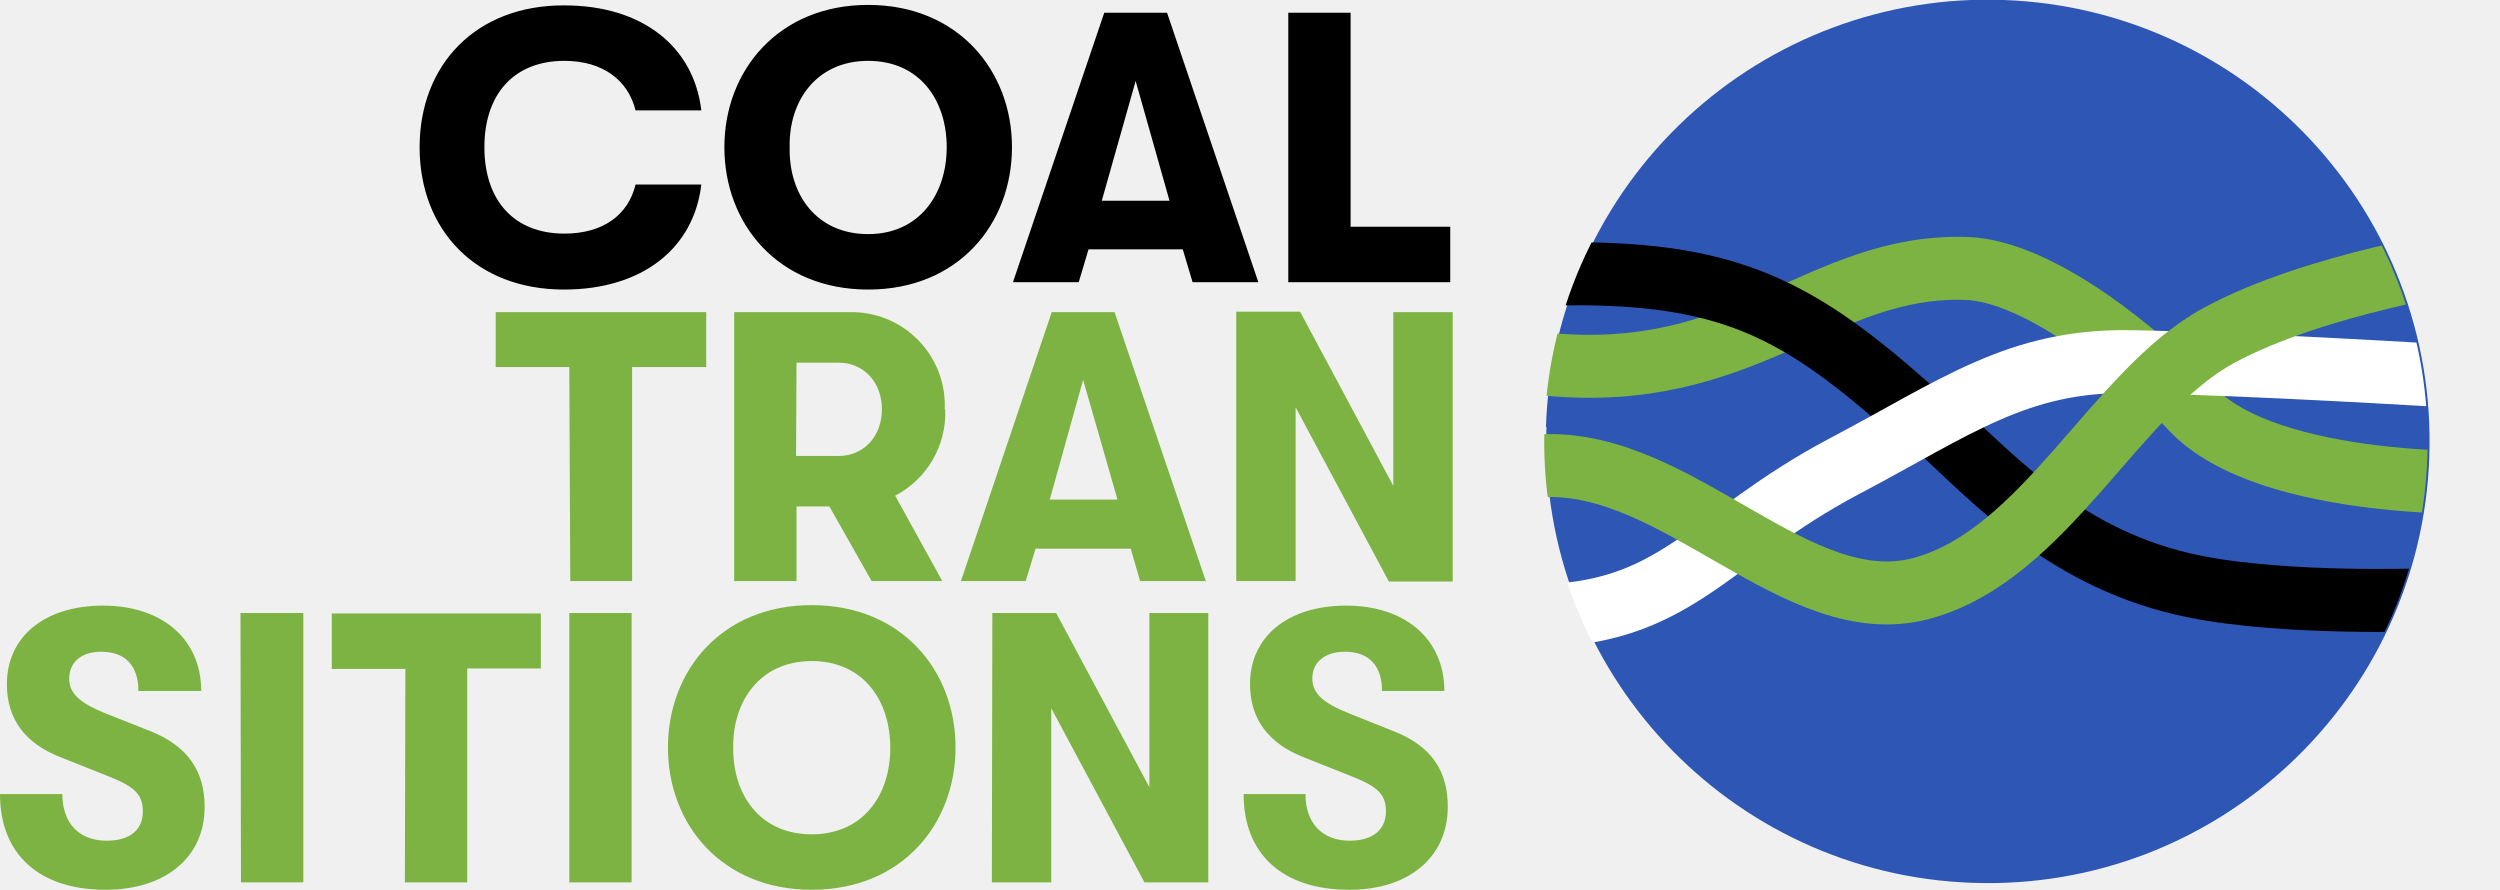
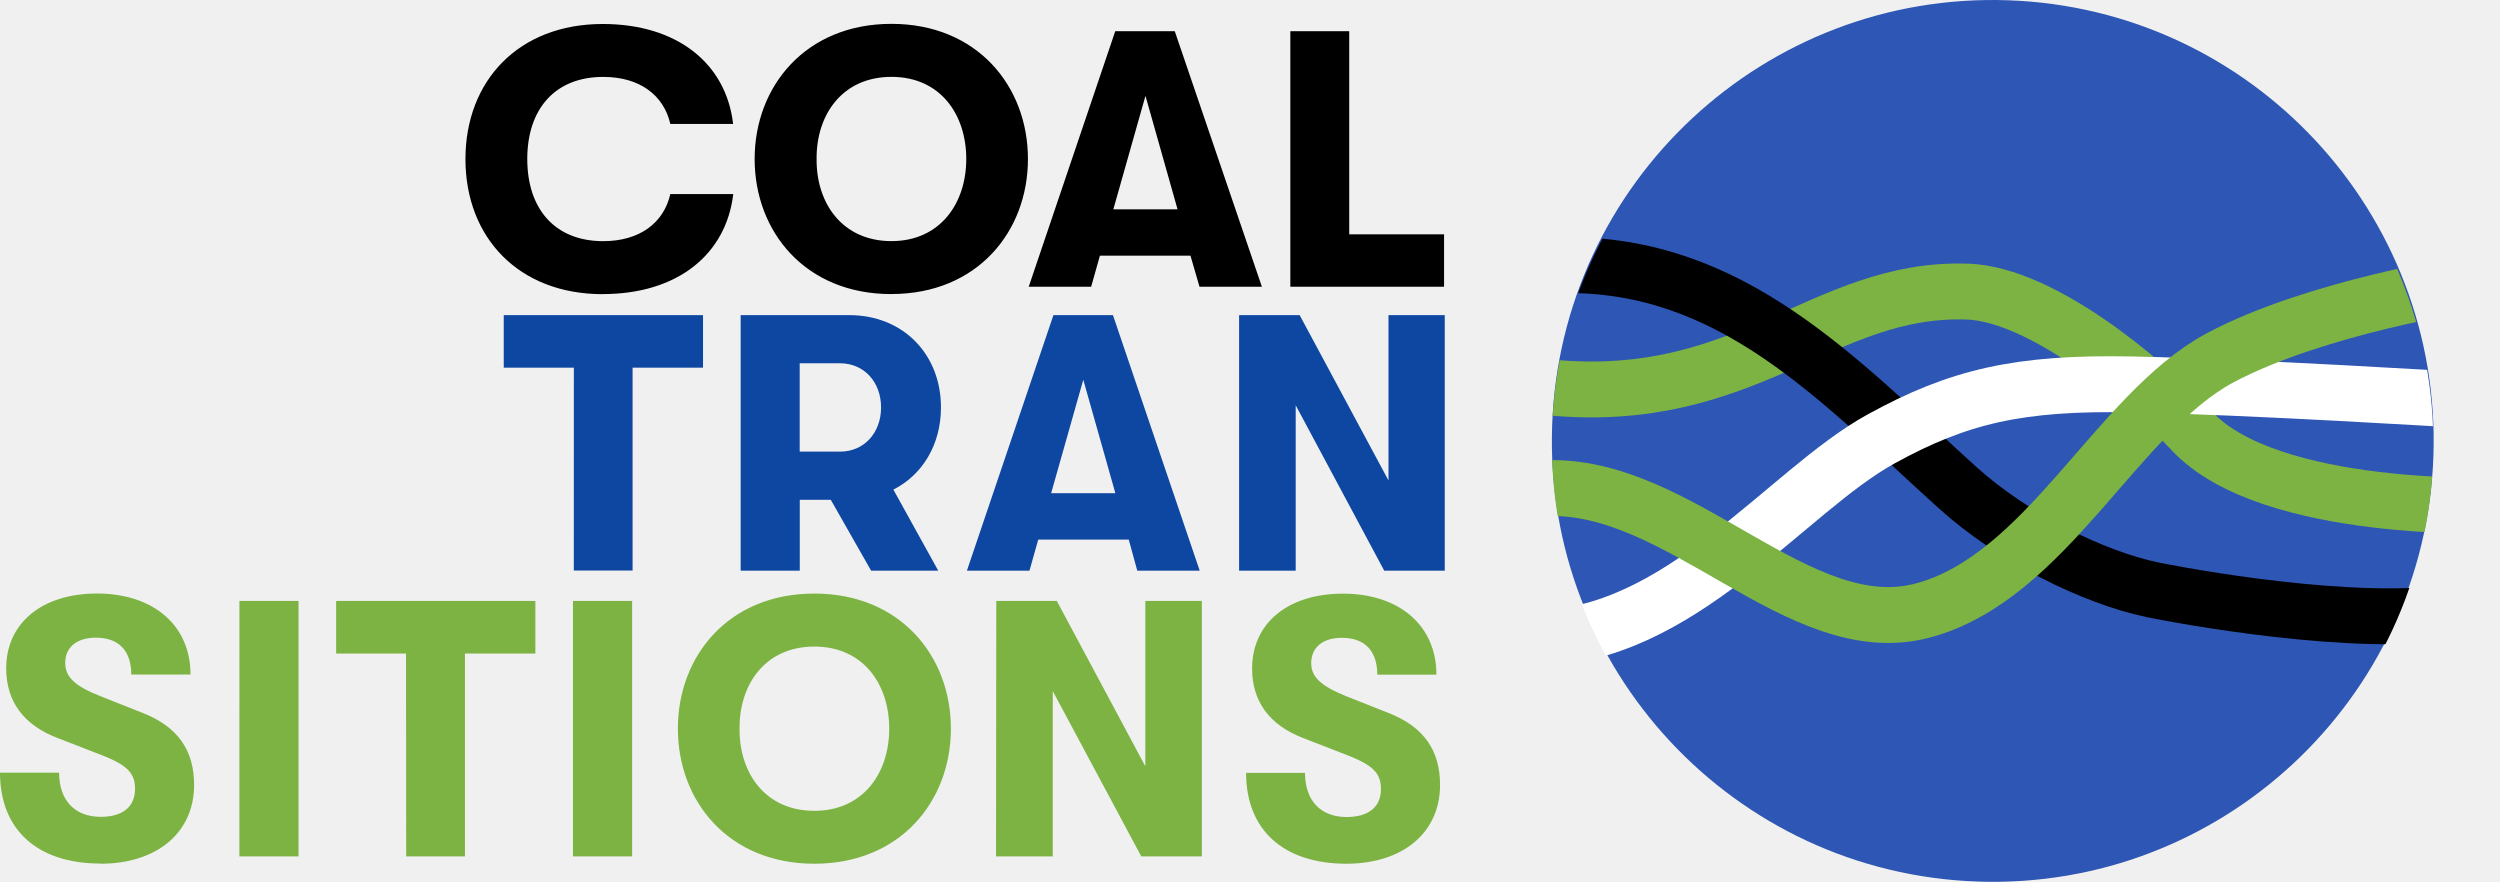
- <svg xmlns="http://www.w3.org/2000/svg" viewBox="0 0 509.4 181.3">
+ <svg xmlns="http://www.w3.org/2000/svg" viewBox="0 0 536.68 189.3">
  <defs>
    <style>
      .coal {
        fill: black;
      }

-       .transitions {
+       .tran {
+         fill: #0D47A1;
+       }
+ 
+       .sitions {
        fill: rgb(125, 179, 67);
      }

      .green, .white, .black {
        fill: none;
-         stroke-width: 12.83px;
+         stroke-width: 12px;
      }

      .black {
        stroke: black;
      }

      .white {
        stroke: #fff;
      }

      .green {
        stroke: rgb(125, 179, 67);
      }
    </style>
-     <clipPath id="circle-clip" transform="translate(-461 -425.7)">
-       <path d="M864 425.7a90 90 0 1 0 3.3 0h-3z" />
+     <clipPath id="circle-clip" transform="translate(-21 -30)">
+       <path d="M354.2 122.05a94.65 94.65 0 0 0 91.29 97.89c1.05 0 2.1.06 3.14.06h.44a94.65 94.65 0 0 0 3-189.24c-1.13 0-2.25-.06-3.37-.06a94.65 94.65 0 0 0-94.53 91.35" />
    </clipPath>
  </defs>
-   <path d="M262.5 57.5h33V46.2h-20.3V2.6h-12.7zm-38-16.6l6.9-24.4 6.9 24.4zM243 57.5h13.4L237.8 2.6H225l-18.6 54.9h13.4l2-6.7H241zm-66.1-9.8c-10.5 0-16.2-8-16-17.7-.2-9.5 5.5-17.6 16-17.6s16 8 16 17.6-5.6 17.7-16 17.7m0 11.3c18.4 0 29.3-13.4 29.3-29s-11-29-29.3-29-29.3 13.4-29.3 29 10.9 29 29.3 29m-62 0c16.1 0 26.5-8.5 28-21.4h-13.4c-1.5 6.2-6.6 10-14.5 10-10.3 0-16.3-6.8-16.3-17.6s6-17.6 16.3-17.6c7.9 0 13 4 14.5 10.1h13.4C141.4 9.6 131 1.1 115 1.1 97 1 85.5 13.2 85.5 30s11.4 29 29.4 29" class="coal" />
-   <path d="M251.9 118.4H264V83l19 35.5h13V63.6h-12.1V99l-19-35.5h-13zm-38-16.6l6.8-24.4 7 24.4zm18.4 16.6h13.4l-18.6-54.8h-12.8l-18.5 54.8H209l2-6.6h19.4zm-70-44.5h8.6c5.1 0 8.8 4 8.8 9.5s-3.7 9.5-8.8 9.5h-8.7zm30.2 9.5A19 19 0 0 0 173 63.6h-23.4v54.8h12.7v-15.2h6.7l8.6 15.2h14.4l-9.6-17.4a19 19 0 0 0 10.2-17.6m-76.4 35h12.6V74.8h15.1V63.6H101v11.2h15zM275 181.3c12 0 20-6.6 20-16.9 0-7.4-3.4-12.4-11-15.4l-9-3.6c-5.5-2.2-7.6-4.1-7.6-7.2 0-3.2 2.5-5.4 6.6-5.4 5 0 7.6 2.9 7.6 8h12.7c0-10.6-8-17.4-20-17.4s-19.6 6.4-19.6 16c0 7.1 3.8 12.2 11.2 15l9.8 3.9c5 2 6.7 3.6 6.7 7 0 3.8-2.7 6-7.4 6-5.5 0-9-3.5-9-9.5h-12.6c0 12.3 8 19.5 21.5 19.5m-72.8-1.5h12.1v-35.5l19 35.5h13v-54.9h-12v35.5l-19-35.5h-13zm-36.7-9.8c-10.5 0-16.1-8-16-17.7-.1-9.5 5.5-17.6 16-17.6s16 8 16 17.7-5.6 17.6-16 17.6m0 11.3c18.4 0 29.3-13.4 29.3-29s-10.9-29-29.3-29-29.3 13.4-29.3 29 10.9 29 29.3 29m-49.4-1.5h12.7v-54.9H116zm-33.5 0h12.7v-43.6h15V125H67.6v11.3h15zm-33.4 0h12.7v-54.9H49zm-27.6 1.5c12.2 0 20.2-6.6 20.2-16.9 0-7.3-3.5-12.4-11-15.4l-9.1-3.6c-5.4-2.2-7.5-4.1-7.5-7.1 0-3.3 2.4-5.5 6.5-5.5 5 0 7.6 2.9 7.6 8H41c0-10.6-8-17.4-20-17.4s-19.6 6.4-19.6 16c0 7.2 3.8 12.2 11.2 15l9.8 3.9c5 2 6.7 3.6 6.7 7 0 3.9-2.7 6-7.4 6-5.5 0-9-3.5-9-9.5H0c0 12.3 8 19.5 21.5 19.5" class="transitions" />
-   <path class="circle" fill="#2e56b4" d="M315.1 87a90 90 0 1 0 93.2-87A90 90 0 0 0 315 87" />
+   <path d="M277 61.55h33V50.3h-20.36V6.7H277zm-38-16.61l6.9-24.37 6.89 24.37zm18.5 16.61h13.39L252.19 6.7h-12.78l-18.57 54.85h13.4l1.88-6.66h19.44zm-66.13-9.79c-10.5 0-16.15-8.07-16.07-17.63-.08-9.56 5.57-17.63 16.07-17.63s16.06 8.07 16.06 17.63-5.64 17.63-16.06 17.63m0 11.36c18.41 0 29.3-13.4 29.3-29s-10.89-29-29.3-29S162 18.53 162 34.13s10.89 29 29.31 29m-61.9 0c16.06 0 26.48-8.54 28-21.47H143.9c-1.41 6.19-6.58 10.11-14.41 10.11-10.35 0-16.3-6.9-16.3-17.63s5.95-17.63 16.3-17.63c7.83 0 13 3.91 14.41 10.1h13.48c-1.49-12.92-11.91-21.46-28-21.46-18 0-29.46 12.14-29.46 29s11.44 29 29.46 29" class="coal" />
+   <path d="M266 122.5h12.15V87l19 35.5h13V67.65h-12.08v35.49L279 67.65h-13zm-40.35-16.62l6.9-24.36 6.89 24.36zm18.49 16.62h13.4l-18.62-54.85h-12.78l-18.57 54.85H221l1.88-6.66h19.43zm-72.47-44.51h8.7c5.09 0 8.77 4 8.77 9.48s-3.68 9.48-8.77 9.48h-8.7zM202 87.47c0-11.52-8.23-19.82-19.67-19.82H159v54.85h12.69v-15.2h6.66l8.65 15.2h14.41l-9.63-17.4C198 101.97 202 95.46 202 87.47m-78.82 35h12.62V78.93h15.12V67.65h-42.78v11.28h15.05z" class="tran" />
+   <path fill="#7db343" d="M289 185.42c12.15 0 20.14-6.66 20.14-16.92 0-7.37-3.45-12.46-11.05-15.44l-9.09-3.6c-5.4-2.2-7.52-4.08-7.52-7.13 0-3.29 2.43-5.41 6.58-5.41 4.94 0 7.6 2.82 7.6 7.91h12.7c0-10.57-8-17.39-20.06-17.39-11.91 0-19.51 6.42-19.51 16.06 0 7.13 3.76 12.22 11.12 15l9.88 3.84c4.93 2 6.66 3.68 6.66 7.05 0 3.84-2.67 6-7.37 6-5.56 0-8.93-3.52-8.93-9.48H267.5c0 12.3 8.07 19.51 21.54 19.51m-75.22-1.57H226v-35.49l19 35.49h13v-54.84h-12.13v35.49l-19-35.49h-13zm-39-9.79c-10.49 0-16.14-8.07-16.06-17.63-.08-9.56 5.57-17.63 16.06-17.63s16.07 8.07 16.07 17.63-5.64 17.63-16.07 17.63m0 11.36c18.42 0 29.31-13.4 29.31-29s-10.89-29-29.31-29-29.3 13.4-29.3 29 10.89 29 29.3 29M123 183.85h12.7v-54.84H123zm-35.8 0h12.61V140.3h15.12v-11.29H72.16v11.29h15zm-35.81 0h12.7v-54.84H51.4zm-29.85 1.57c12.14 0 20.13-6.66 20.13-16.92 0-7.37-3.44-12.46-11-15.44l-9.09-3.6c-5.44-2.16-7.58-4.08-7.58-7.16 0-3.29 2.42-5.41 6.58-5.41 4.93 0 7.6 2.82 7.6 7.91H40.9c0-10.57-8-17.39-20.06-17.39-11.91 0-19.51 6.42-19.51 16.06 0 7.13 3.76 12.22 11.13 15l9.87 3.83c4.94 2 6.66 3.68 6.66 7.05 0 3.84-2.66 6-7.36 6-5.57 0-8.94-3.52-8.94-9.48H0c0 12.3 8.07 19.51 21.55 19.51" class="sitions" />
+   <path class="circle" fill="#2e56b4" d="M333.2 91.35A94.65 94.65 0 1 0 431.1.06a94.65 94.65 0 0 0-97.9 91.29" />
  <g clip-path="url(#circle-clip)">
-     <path d="M509.2 98.3s-46.9 1.9-62.7-15.1c-10.5-11.3-31.1-28-45.8-28.5-29.8-1-45 23.5-85.6 19.5" class="green" />
-     <path d="M393.4 87c-25.2-22.9-39-31.6-74.6-31.2" class="black" />
-     <path d="M494.3 122.2s-28.4 1.1-47.2-2.7c-25.8-5.2-40.6-21.7-52.2-32.3" class="black" />
-     <path d="M500.4 76.7s-42-2.6-66-3c-23.2-.5-36 9.4-58.6 21.3-28 14.8-34.1 30.5-63.7 30.5" class="white" />
-     <path d="M503.2 53s-31.4 4.7-51 15.3c-21.2 11.4-35.4 44.8-60.7 51.6s-49.4-26.3-77.2-25" class="green" />
+     <path d="M536.44 108.51s-49.24 1.93-65.91-16c-11-11.8-32.67-29.37-48.13-29.91-31.26-1.09-47.31 24.76-90 20.54" class="green" />
+     <path d="M524.16 131.77c-24.21 2.6-61.8-5.1-61.8-5.1-13.11-2.7-30.25-11.28-42.14-22-25.67-23.23-48.41-48.25-84.59-47.75" class="black" />
+     <path d="M527.24 85.78s-44.21-2.74-69.37-3.25c-24.45-.51-37.45 2.56-54.08 11.71-20.34 11.19-43.42 42.83-74.43 42.75" class="white" />
+     <path d="M530.19 60.83s-33 5-53.63 16c-22.27 12-37.2 47.15-63.82 54.24s-51.95-27.59-81.12-26.26" class="green" />
  </g>
</svg>
